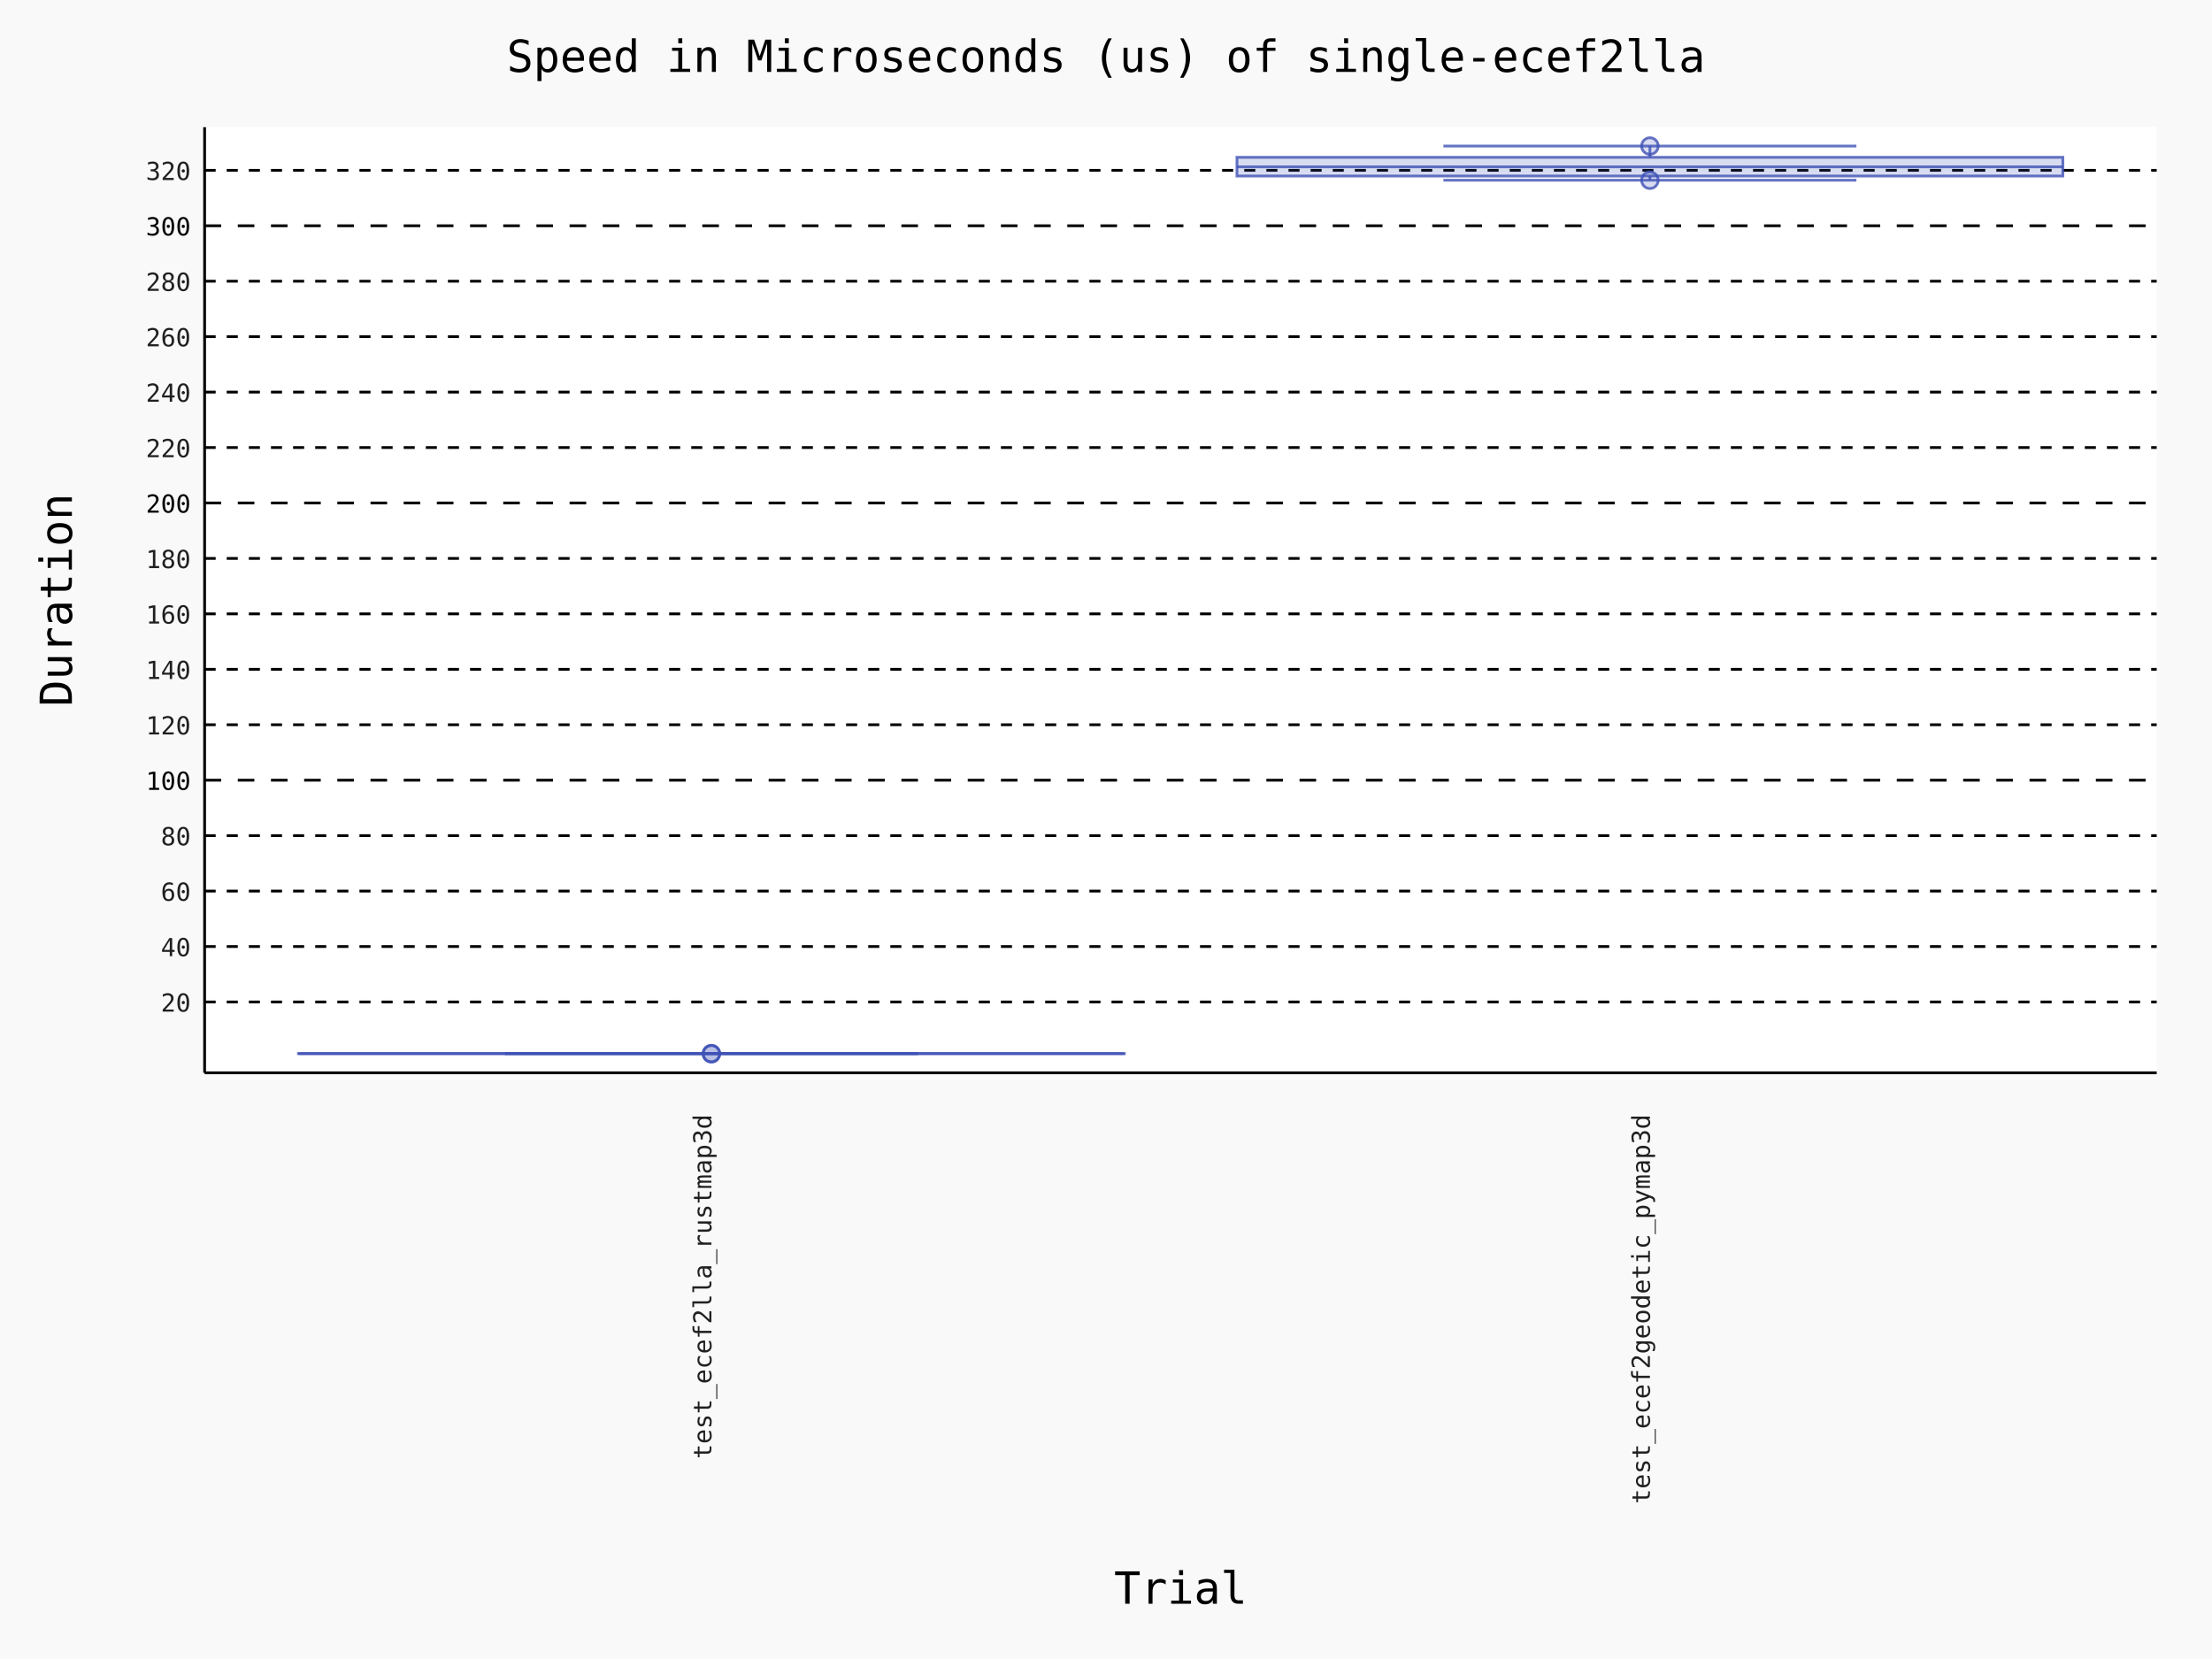
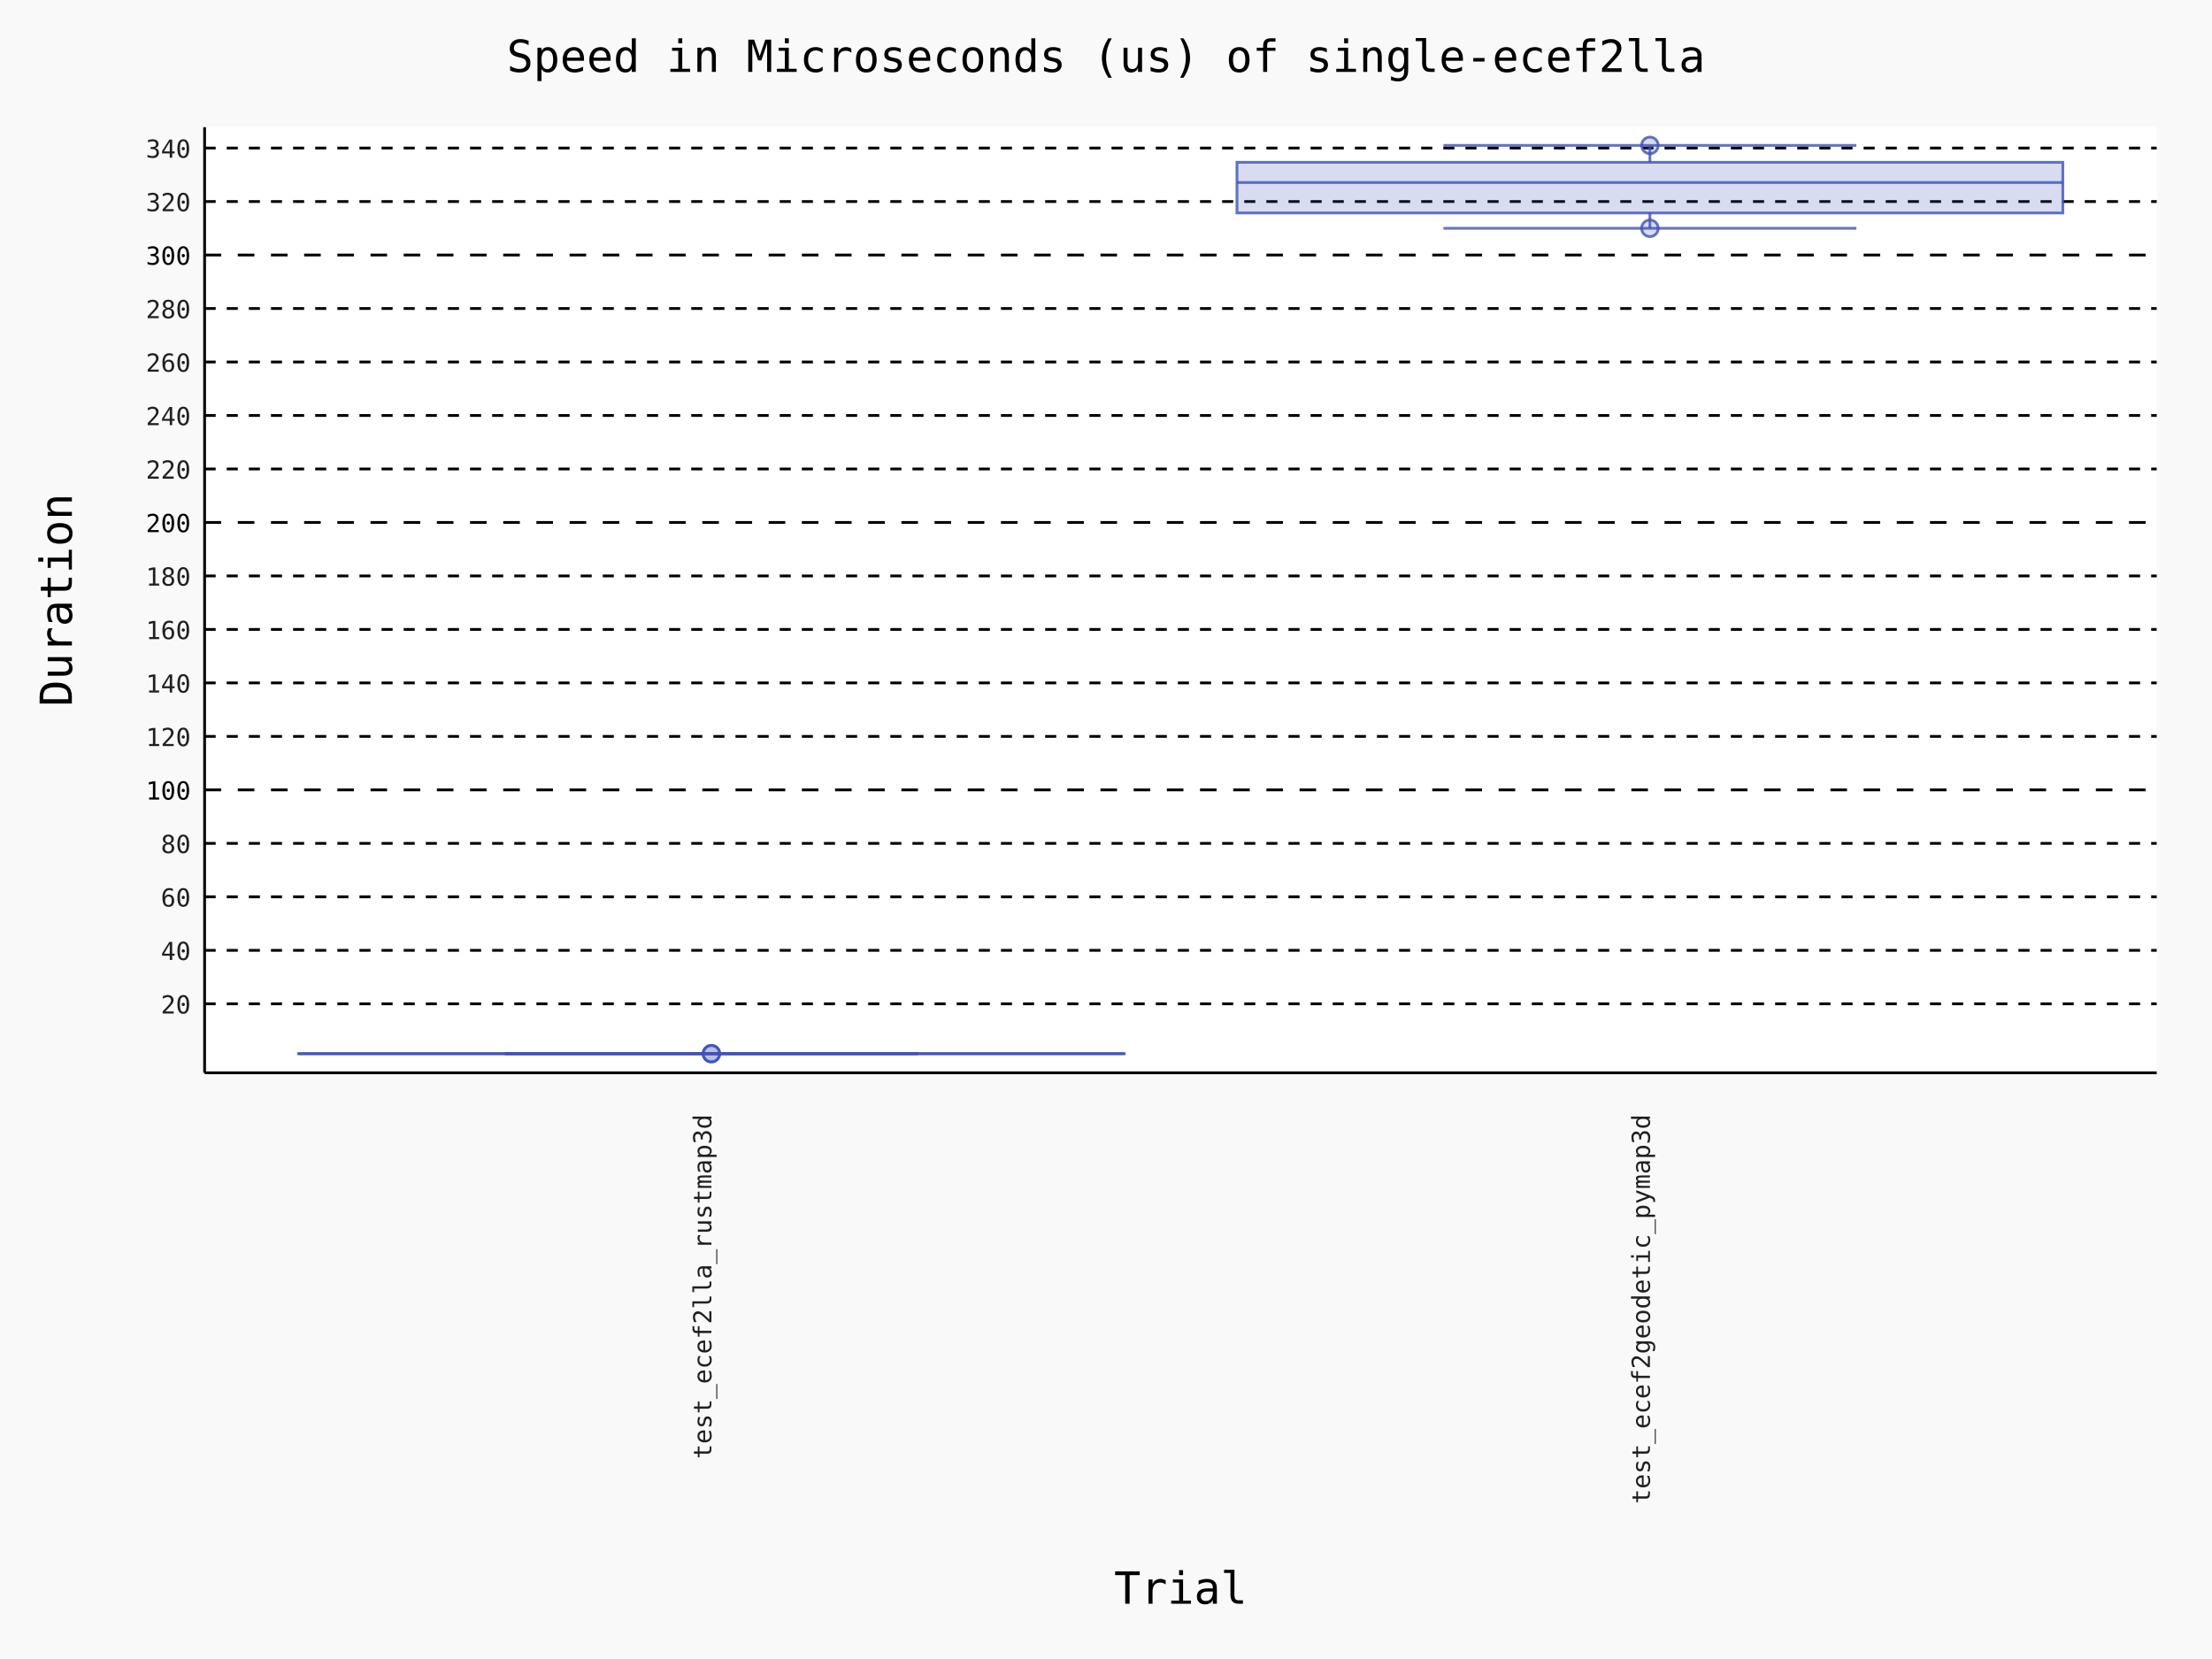
- <svg xmlns="http://www.w3.org/2000/svg" id="chart-360a3575-003a-413a-b4b3-fc44b0209d59" class="pygal-chart" viewBox="0 0 800 600">
+ <svg xmlns="http://www.w3.org/2000/svg" id="chart-79c233b9-3957-4dbb-90d9-5e38f96c3a32" class="pygal-chart" viewBox="0 0 800 600">
  <defs>
-     <style type="text/css">#chart-360a3575-003a-413a-b4b3-fc44b0209d59{-webkit-user-select:none;-webkit-font-smoothing:antialiased;font-family:Consolas,"Deja Vu Sans Mono","Bitstream Vera Sans Mono","Courier New",monospace}#chart-360a3575-003a-413a-b4b3-fc44b0209d59 .title{font-family:Consolas,"Deja Vu Sans Mono","Bitstream Vera Sans Mono","Courier New",monospace;font-size:16px}#chart-360a3575-003a-413a-b4b3-fc44b0209d59 .legends .legend text{font-family:Consolas,"Deja Vu Sans Mono","Bitstream Vera Sans Mono","Courier New",monospace;font-size:14px}#chart-360a3575-003a-413a-b4b3-fc44b0209d59 .axis text{font-family:Consolas,"Deja Vu Sans Mono","Bitstream Vera Sans Mono","Courier New",monospace;font-size:10px}#chart-360a3575-003a-413a-b4b3-fc44b0209d59 .axis text.major{font-family:Consolas,"Deja Vu Sans Mono","Bitstream Vera Sans Mono","Courier New",monospace;font-size:10px}#chart-360a3575-003a-413a-b4b3-fc44b0209d59 .text-overlay text.value{font-family:Consolas,"Deja Vu Sans Mono","Bitstream Vera Sans Mono","Courier New",monospace;font-size:16px}#chart-360a3575-003a-413a-b4b3-fc44b0209d59 .text-overlay text.label{font-family:Consolas,"Deja Vu Sans Mono","Bitstream Vera Sans Mono","Courier New",monospace;font-size:10px}#chart-360a3575-003a-413a-b4b3-fc44b0209d59 .tooltip{font-family:Consolas,"Deja Vu Sans Mono","Bitstream Vera Sans Mono","Courier New",monospace;font-size:14px}#chart-360a3575-003a-413a-b4b3-fc44b0209d59 text.no_data{font-family:Consolas,"Deja Vu Sans Mono","Bitstream Vera Sans Mono","Courier New",monospace;font-size:64px}
- #chart-360a3575-003a-413a-b4b3-fc44b0209d59{background-color:rgba(249,249,249,1)}#chart-360a3575-003a-413a-b4b3-fc44b0209d59 path,#chart-360a3575-003a-413a-b4b3-fc44b0209d59 line,#chart-360a3575-003a-413a-b4b3-fc44b0209d59 rect,#chart-360a3575-003a-413a-b4b3-fc44b0209d59 circle{-webkit-transition:150ms;-moz-transition:150ms;transition:150ms}#chart-360a3575-003a-413a-b4b3-fc44b0209d59 .graph &gt; .background{fill:rgba(249,249,249,1)}#chart-360a3575-003a-413a-b4b3-fc44b0209d59 .plot &gt; .background{fill:rgba(255,255,255,1)}#chart-360a3575-003a-413a-b4b3-fc44b0209d59 .graph{fill:rgba(0,0,0,.87)}#chart-360a3575-003a-413a-b4b3-fc44b0209d59 text.no_data{fill:rgba(0,0,0,1)}#chart-360a3575-003a-413a-b4b3-fc44b0209d59 .title{fill:rgba(0,0,0,1)}#chart-360a3575-003a-413a-b4b3-fc44b0209d59 .legends .legend text{fill:rgba(0,0,0,.87)}#chart-360a3575-003a-413a-b4b3-fc44b0209d59 .legends .legend:hover text{fill:rgba(0,0,0,1)}#chart-360a3575-003a-413a-b4b3-fc44b0209d59 .axis .line{stroke:rgba(0,0,0,1)}#chart-360a3575-003a-413a-b4b3-fc44b0209d59 .axis .guide.line{stroke:rgba(0,0,0,.54)}#chart-360a3575-003a-413a-b4b3-fc44b0209d59 .axis .major.line{stroke:rgba(0,0,0,.87)}#chart-360a3575-003a-413a-b4b3-fc44b0209d59 .axis text.major{fill:rgba(0,0,0,1)}#chart-360a3575-003a-413a-b4b3-fc44b0209d59 .axis.y .guides:hover .guide.line,#chart-360a3575-003a-413a-b4b3-fc44b0209d59 .line-graph .axis.x .guides:hover .guide.line,#chart-360a3575-003a-413a-b4b3-fc44b0209d59 .stackedline-graph .axis.x .guides:hover .guide.line,#chart-360a3575-003a-413a-b4b3-fc44b0209d59 .xy-graph .axis.x .guides:hover .guide.line{stroke:rgba(0,0,0,1)}#chart-360a3575-003a-413a-b4b3-fc44b0209d59 .axis .guides:hover text{fill:rgba(0,0,0,1)}#chart-360a3575-003a-413a-b4b3-fc44b0209d59 .reactive{fill-opacity:.7;stroke-opacity:.8;stroke-width:1}#chart-360a3575-003a-413a-b4b3-fc44b0209d59 .ci{stroke:rgba(0,0,0,.87)}#chart-360a3575-003a-413a-b4b3-fc44b0209d59 .reactive.active,#chart-360a3575-003a-413a-b4b3-fc44b0209d59 .active .reactive{fill-opacity:.8;stroke-opacity:.9;stroke-width:4}#chart-360a3575-003a-413a-b4b3-fc44b0209d59 .ci .reactive.active{stroke-width:1.5}#chart-360a3575-003a-413a-b4b3-fc44b0209d59 .series text{fill:rgba(0,0,0,1)}#chart-360a3575-003a-413a-b4b3-fc44b0209d59 .tooltip rect{fill:rgba(255,255,255,1);stroke:rgba(0,0,0,1);-webkit-transition:opacity 150ms;-moz-transition:opacity 150ms;transition:opacity 150ms}#chart-360a3575-003a-413a-b4b3-fc44b0209d59 .tooltip .label{fill:rgba(0,0,0,.87)}#chart-360a3575-003a-413a-b4b3-fc44b0209d59 .tooltip .label{fill:rgba(0,0,0,.87)}#chart-360a3575-003a-413a-b4b3-fc44b0209d59 .tooltip .legend{font-size:.8em;fill:rgba(0,0,0,.54)}#chart-360a3575-003a-413a-b4b3-fc44b0209d59 .tooltip .x_label{font-size:.6em;fill:rgba(0,0,0,1)}#chart-360a3575-003a-413a-b4b3-fc44b0209d59 .tooltip .xlink{font-size:.5em;text-decoration:underline}#chart-360a3575-003a-413a-b4b3-fc44b0209d59 .tooltip .value{font-size:1.5em}#chart-360a3575-003a-413a-b4b3-fc44b0209d59 .bound{font-size:.5em}#chart-360a3575-003a-413a-b4b3-fc44b0209d59 .max-value{font-size:.75em;fill:rgba(0,0,0,.54)}#chart-360a3575-003a-413a-b4b3-fc44b0209d59 .map-element{fill:rgba(255,255,255,1);stroke:rgba(0,0,0,.54) !important}#chart-360a3575-003a-413a-b4b3-fc44b0209d59 .map-element .reactive{fill-opacity:inherit;stroke-opacity:inherit}#chart-360a3575-003a-413a-b4b3-fc44b0209d59 .color-0,#chart-360a3575-003a-413a-b4b3-fc44b0209d59 .color-0 a:visited{stroke:#3F51B5;fill:#3F51B5}#chart-360a3575-003a-413a-b4b3-fc44b0209d59 .color-1,#chart-360a3575-003a-413a-b4b3-fc44b0209d59 .color-1 a:visited{stroke:#3F51B5;fill:#3F51B5}#chart-360a3575-003a-413a-b4b3-fc44b0209d59 .text-overlay .color-0 text{fill:black}#chart-360a3575-003a-413a-b4b3-fc44b0209d59 .text-overlay .color-1 text{fill:black}
- #chart-360a3575-003a-413a-b4b3-fc44b0209d59 text.no_data{text-anchor:middle}#chart-360a3575-003a-413a-b4b3-fc44b0209d59 .guide.line{fill:none}#chart-360a3575-003a-413a-b4b3-fc44b0209d59 .centered{text-anchor:middle}#chart-360a3575-003a-413a-b4b3-fc44b0209d59 .title{text-anchor:middle}#chart-360a3575-003a-413a-b4b3-fc44b0209d59 .legends .legend text{fill-opacity:1}#chart-360a3575-003a-413a-b4b3-fc44b0209d59 .axis.x text{text-anchor:middle}#chart-360a3575-003a-413a-b4b3-fc44b0209d59 .axis.x:not(.web) text[transform]{text-anchor:start}#chart-360a3575-003a-413a-b4b3-fc44b0209d59 .axis.x:not(.web) text[transform].backwards{text-anchor:end}#chart-360a3575-003a-413a-b4b3-fc44b0209d59 .axis.y text{text-anchor:end}#chart-360a3575-003a-413a-b4b3-fc44b0209d59 .axis.y text[transform].backwards{text-anchor:start}#chart-360a3575-003a-413a-b4b3-fc44b0209d59 .axis.y2 text{text-anchor:start}#chart-360a3575-003a-413a-b4b3-fc44b0209d59 .axis.y2 text[transform].backwards{text-anchor:end}#chart-360a3575-003a-413a-b4b3-fc44b0209d59 .axis .guide.line{stroke-dasharray:4,4;stroke:black}#chart-360a3575-003a-413a-b4b3-fc44b0209d59 .axis .major.guide.line{stroke-dasharray:6,6;stroke:black}#chart-360a3575-003a-413a-b4b3-fc44b0209d59 .horizontal .axis.y .guide.line,#chart-360a3575-003a-413a-b4b3-fc44b0209d59 .horizontal .axis.y2 .guide.line,#chart-360a3575-003a-413a-b4b3-fc44b0209d59 .vertical .axis.x .guide.line{opacity:0}#chart-360a3575-003a-413a-b4b3-fc44b0209d59 .horizontal .axis.always_show .guide.line,#chart-360a3575-003a-413a-b4b3-fc44b0209d59 .vertical .axis.always_show .guide.line{opacity:1 !important}#chart-360a3575-003a-413a-b4b3-fc44b0209d59 .axis.y .guides:hover .guide.line,#chart-360a3575-003a-413a-b4b3-fc44b0209d59 .axis.y2 .guides:hover .guide.line,#chart-360a3575-003a-413a-b4b3-fc44b0209d59 .axis.x .guides:hover .guide.line{opacity:1}#chart-360a3575-003a-413a-b4b3-fc44b0209d59 .axis .guides:hover text{opacity:1}#chart-360a3575-003a-413a-b4b3-fc44b0209d59 .nofill{fill:none}#chart-360a3575-003a-413a-b4b3-fc44b0209d59 .subtle-fill{fill-opacity:.2}#chart-360a3575-003a-413a-b4b3-fc44b0209d59 .dot{stroke-width:1px;fill-opacity:1;stroke-opacity:1}#chart-360a3575-003a-413a-b4b3-fc44b0209d59 .dot.active{stroke-width:5px}#chart-360a3575-003a-413a-b4b3-fc44b0209d59 .dot.negative{fill:transparent}#chart-360a3575-003a-413a-b4b3-fc44b0209d59 text,#chart-360a3575-003a-413a-b4b3-fc44b0209d59 tspan{stroke:none !important}#chart-360a3575-003a-413a-b4b3-fc44b0209d59 .series text.active{opacity:1}#chart-360a3575-003a-413a-b4b3-fc44b0209d59 .tooltip rect{fill-opacity:.95;stroke-width:.5}#chart-360a3575-003a-413a-b4b3-fc44b0209d59 .tooltip text{fill-opacity:1}#chart-360a3575-003a-413a-b4b3-fc44b0209d59 .showable{visibility:hidden}#chart-360a3575-003a-413a-b4b3-fc44b0209d59 .showable.shown{visibility:visible}#chart-360a3575-003a-413a-b4b3-fc44b0209d59 .gauge-background{fill:rgba(229,229,229,1);stroke:none}#chart-360a3575-003a-413a-b4b3-fc44b0209d59 .bg-lines{stroke:rgba(249,249,249,1);stroke-width:2px}
+     <style type="text/css">#chart-79c233b9-3957-4dbb-90d9-5e38f96c3a32{-webkit-user-select:none;-webkit-font-smoothing:antialiased;font-family:Consolas,"Deja Vu Sans Mono","Bitstream Vera Sans Mono","Courier New",monospace}#chart-79c233b9-3957-4dbb-90d9-5e38f96c3a32 .title{font-family:Consolas,"Deja Vu Sans Mono","Bitstream Vera Sans Mono","Courier New",monospace;font-size:16px}#chart-79c233b9-3957-4dbb-90d9-5e38f96c3a32 .legends .legend text{font-family:Consolas,"Deja Vu Sans Mono","Bitstream Vera Sans Mono","Courier New",monospace;font-size:14px}#chart-79c233b9-3957-4dbb-90d9-5e38f96c3a32 .axis text{font-family:Consolas,"Deja Vu Sans Mono","Bitstream Vera Sans Mono","Courier New",monospace;font-size:10px}#chart-79c233b9-3957-4dbb-90d9-5e38f96c3a32 .axis text.major{font-family:Consolas,"Deja Vu Sans Mono","Bitstream Vera Sans Mono","Courier New",monospace;font-size:10px}#chart-79c233b9-3957-4dbb-90d9-5e38f96c3a32 .text-overlay text.value{font-family:Consolas,"Deja Vu Sans Mono","Bitstream Vera Sans Mono","Courier New",monospace;font-size:16px}#chart-79c233b9-3957-4dbb-90d9-5e38f96c3a32 .text-overlay text.label{font-family:Consolas,"Deja Vu Sans Mono","Bitstream Vera Sans Mono","Courier New",monospace;font-size:10px}#chart-79c233b9-3957-4dbb-90d9-5e38f96c3a32 .tooltip{font-family:Consolas,"Deja Vu Sans Mono","Bitstream Vera Sans Mono","Courier New",monospace;font-size:14px}#chart-79c233b9-3957-4dbb-90d9-5e38f96c3a32 text.no_data{font-family:Consolas,"Deja Vu Sans Mono","Bitstream Vera Sans Mono","Courier New",monospace;font-size:64px}
+ #chart-79c233b9-3957-4dbb-90d9-5e38f96c3a32{background-color:rgba(249,249,249,1)}#chart-79c233b9-3957-4dbb-90d9-5e38f96c3a32 path,#chart-79c233b9-3957-4dbb-90d9-5e38f96c3a32 line,#chart-79c233b9-3957-4dbb-90d9-5e38f96c3a32 rect,#chart-79c233b9-3957-4dbb-90d9-5e38f96c3a32 circle{-webkit-transition:150ms;-moz-transition:150ms;transition:150ms}#chart-79c233b9-3957-4dbb-90d9-5e38f96c3a32 .graph &gt; .background{fill:rgba(249,249,249,1)}#chart-79c233b9-3957-4dbb-90d9-5e38f96c3a32 .plot &gt; .background{fill:rgba(255,255,255,1)}#chart-79c233b9-3957-4dbb-90d9-5e38f96c3a32 .graph{fill:rgba(0,0,0,.87)}#chart-79c233b9-3957-4dbb-90d9-5e38f96c3a32 text.no_data{fill:rgba(0,0,0,1)}#chart-79c233b9-3957-4dbb-90d9-5e38f96c3a32 .title{fill:rgba(0,0,0,1)}#chart-79c233b9-3957-4dbb-90d9-5e38f96c3a32 .legends .legend text{fill:rgba(0,0,0,.87)}#chart-79c233b9-3957-4dbb-90d9-5e38f96c3a32 .legends .legend:hover text{fill:rgba(0,0,0,1)}#chart-79c233b9-3957-4dbb-90d9-5e38f96c3a32 .axis .line{stroke:rgba(0,0,0,1)}#chart-79c233b9-3957-4dbb-90d9-5e38f96c3a32 .axis .guide.line{stroke:rgba(0,0,0,.54)}#chart-79c233b9-3957-4dbb-90d9-5e38f96c3a32 .axis .major.line{stroke:rgba(0,0,0,.87)}#chart-79c233b9-3957-4dbb-90d9-5e38f96c3a32 .axis text.major{fill:rgba(0,0,0,1)}#chart-79c233b9-3957-4dbb-90d9-5e38f96c3a32 .axis.y .guides:hover .guide.line,#chart-79c233b9-3957-4dbb-90d9-5e38f96c3a32 .line-graph .axis.x .guides:hover .guide.line,#chart-79c233b9-3957-4dbb-90d9-5e38f96c3a32 .stackedline-graph .axis.x .guides:hover .guide.line,#chart-79c233b9-3957-4dbb-90d9-5e38f96c3a32 .xy-graph .axis.x .guides:hover .guide.line{stroke:rgba(0,0,0,1)}#chart-79c233b9-3957-4dbb-90d9-5e38f96c3a32 .axis .guides:hover text{fill:rgba(0,0,0,1)}#chart-79c233b9-3957-4dbb-90d9-5e38f96c3a32 .reactive{fill-opacity:.7;stroke-opacity:.8;stroke-width:1}#chart-79c233b9-3957-4dbb-90d9-5e38f96c3a32 .ci{stroke:rgba(0,0,0,.87)}#chart-79c233b9-3957-4dbb-90d9-5e38f96c3a32 .reactive.active,#chart-79c233b9-3957-4dbb-90d9-5e38f96c3a32 .active .reactive{fill-opacity:.8;stroke-opacity:.9;stroke-width:4}#chart-79c233b9-3957-4dbb-90d9-5e38f96c3a32 .ci .reactive.active{stroke-width:1.5}#chart-79c233b9-3957-4dbb-90d9-5e38f96c3a32 .series text{fill:rgba(0,0,0,1)}#chart-79c233b9-3957-4dbb-90d9-5e38f96c3a32 .tooltip rect{fill:rgba(255,255,255,1);stroke:rgba(0,0,0,1);-webkit-transition:opacity 150ms;-moz-transition:opacity 150ms;transition:opacity 150ms}#chart-79c233b9-3957-4dbb-90d9-5e38f96c3a32 .tooltip .label{fill:rgba(0,0,0,.87)}#chart-79c233b9-3957-4dbb-90d9-5e38f96c3a32 .tooltip .label{fill:rgba(0,0,0,.87)}#chart-79c233b9-3957-4dbb-90d9-5e38f96c3a32 .tooltip .legend{font-size:.8em;fill:rgba(0,0,0,.54)}#chart-79c233b9-3957-4dbb-90d9-5e38f96c3a32 .tooltip .x_label{font-size:.6em;fill:rgba(0,0,0,1)}#chart-79c233b9-3957-4dbb-90d9-5e38f96c3a32 .tooltip .xlink{font-size:.5em;text-decoration:underline}#chart-79c233b9-3957-4dbb-90d9-5e38f96c3a32 .tooltip .value{font-size:1.5em}#chart-79c233b9-3957-4dbb-90d9-5e38f96c3a32 .bound{font-size:.5em}#chart-79c233b9-3957-4dbb-90d9-5e38f96c3a32 .max-value{font-size:.75em;fill:rgba(0,0,0,.54)}#chart-79c233b9-3957-4dbb-90d9-5e38f96c3a32 .map-element{fill:rgba(255,255,255,1);stroke:rgba(0,0,0,.54) !important}#chart-79c233b9-3957-4dbb-90d9-5e38f96c3a32 .map-element .reactive{fill-opacity:inherit;stroke-opacity:inherit}#chart-79c233b9-3957-4dbb-90d9-5e38f96c3a32 .color-0,#chart-79c233b9-3957-4dbb-90d9-5e38f96c3a32 .color-0 a:visited{stroke:#3F51B5;fill:#3F51B5}#chart-79c233b9-3957-4dbb-90d9-5e38f96c3a32 .color-1,#chart-79c233b9-3957-4dbb-90d9-5e38f96c3a32 .color-1 a:visited{stroke:#3F51B5;fill:#3F51B5}#chart-79c233b9-3957-4dbb-90d9-5e38f96c3a32 .text-overlay .color-0 text{fill:black}#chart-79c233b9-3957-4dbb-90d9-5e38f96c3a32 .text-overlay .color-1 text{fill:black}
+ #chart-79c233b9-3957-4dbb-90d9-5e38f96c3a32 text.no_data{text-anchor:middle}#chart-79c233b9-3957-4dbb-90d9-5e38f96c3a32 .guide.line{fill:none}#chart-79c233b9-3957-4dbb-90d9-5e38f96c3a32 .centered{text-anchor:middle}#chart-79c233b9-3957-4dbb-90d9-5e38f96c3a32 .title{text-anchor:middle}#chart-79c233b9-3957-4dbb-90d9-5e38f96c3a32 .legends .legend text{fill-opacity:1}#chart-79c233b9-3957-4dbb-90d9-5e38f96c3a32 .axis.x text{text-anchor:middle}#chart-79c233b9-3957-4dbb-90d9-5e38f96c3a32 .axis.x:not(.web) text[transform]{text-anchor:start}#chart-79c233b9-3957-4dbb-90d9-5e38f96c3a32 .axis.x:not(.web) text[transform].backwards{text-anchor:end}#chart-79c233b9-3957-4dbb-90d9-5e38f96c3a32 .axis.y text{text-anchor:end}#chart-79c233b9-3957-4dbb-90d9-5e38f96c3a32 .axis.y text[transform].backwards{text-anchor:start}#chart-79c233b9-3957-4dbb-90d9-5e38f96c3a32 .axis.y2 text{text-anchor:start}#chart-79c233b9-3957-4dbb-90d9-5e38f96c3a32 .axis.y2 text[transform].backwards{text-anchor:end}#chart-79c233b9-3957-4dbb-90d9-5e38f96c3a32 .axis .guide.line{stroke-dasharray:4,4;stroke:black}#chart-79c233b9-3957-4dbb-90d9-5e38f96c3a32 .axis .major.guide.line{stroke-dasharray:6,6;stroke:black}#chart-79c233b9-3957-4dbb-90d9-5e38f96c3a32 .horizontal .axis.y .guide.line,#chart-79c233b9-3957-4dbb-90d9-5e38f96c3a32 .horizontal .axis.y2 .guide.line,#chart-79c233b9-3957-4dbb-90d9-5e38f96c3a32 .vertical .axis.x .guide.line{opacity:0}#chart-79c233b9-3957-4dbb-90d9-5e38f96c3a32 .horizontal .axis.always_show .guide.line,#chart-79c233b9-3957-4dbb-90d9-5e38f96c3a32 .vertical .axis.always_show .guide.line{opacity:1 !important}#chart-79c233b9-3957-4dbb-90d9-5e38f96c3a32 .axis.y .guides:hover .guide.line,#chart-79c233b9-3957-4dbb-90d9-5e38f96c3a32 .axis.y2 .guides:hover .guide.line,#chart-79c233b9-3957-4dbb-90d9-5e38f96c3a32 .axis.x .guides:hover .guide.line{opacity:1}#chart-79c233b9-3957-4dbb-90d9-5e38f96c3a32 .axis .guides:hover text{opacity:1}#chart-79c233b9-3957-4dbb-90d9-5e38f96c3a32 .nofill{fill:none}#chart-79c233b9-3957-4dbb-90d9-5e38f96c3a32 .subtle-fill{fill-opacity:.2}#chart-79c233b9-3957-4dbb-90d9-5e38f96c3a32 .dot{stroke-width:1px;fill-opacity:1;stroke-opacity:1}#chart-79c233b9-3957-4dbb-90d9-5e38f96c3a32 .dot.active{stroke-width:5px}#chart-79c233b9-3957-4dbb-90d9-5e38f96c3a32 .dot.negative{fill:transparent}#chart-79c233b9-3957-4dbb-90d9-5e38f96c3a32 text,#chart-79c233b9-3957-4dbb-90d9-5e38f96c3a32 tspan{stroke:none !important}#chart-79c233b9-3957-4dbb-90d9-5e38f96c3a32 .series text.active{opacity:1}#chart-79c233b9-3957-4dbb-90d9-5e38f96c3a32 .tooltip rect{fill-opacity:.95;stroke-width:.5}#chart-79c233b9-3957-4dbb-90d9-5e38f96c3a32 .tooltip text{fill-opacity:1}#chart-79c233b9-3957-4dbb-90d9-5e38f96c3a32 .showable{visibility:hidden}#chart-79c233b9-3957-4dbb-90d9-5e38f96c3a32 .showable.shown{visibility:visible}#chart-79c233b9-3957-4dbb-90d9-5e38f96c3a32 .gauge-background{fill:rgba(229,229,229,1);stroke:none}#chart-79c233b9-3957-4dbb-90d9-5e38f96c3a32 .bg-lines{stroke:rgba(249,249,249,1);stroke-width:2px}
.tooltip .value{font-size:1em !important}.axis text{font-size:9px !important}</style>
  </defs>
  <g class="graph custombox-graph vertical">
    <rect x="0" y="0" width="800" height="600" class="background" />
    <g transform="translate(74, 46)" class="plot">
      <rect x="0" y="0" width="706.0" height="342.0" class="background" />
      <g class="axis y always_show">
        <path d="M0 342 h706" class="line" />
        <g class="guides">
-           <path d="M0 316.374 h706" class="guide line" />
-           <text x="-5" y="319.874" class="">20</text>
+           <path d="M0 317.046 h706" class="guide line" />
+           <text x="-5" y="320.546" class="">20</text>
        </g>
        <g class="guides">
-           <path d="M0 296.322 h706" class="guide line" />
-           <text x="-5" y="299.822" class="">40</text>
+           <path d="M0 297.702 h706" class="guide line" />
+           <text x="-5" y="301.202" class="">40</text>
        </g>
        <g class="guides">
-           <path d="M0 276.271 h706" class="guide line" />
-           <text x="-5" y="279.771" class="">60</text>
+           <path d="M0 278.359 h706" class="guide line" />
+           <text x="-5" y="281.859" class="">60</text>
        </g>
        <g class="guides">
-           <path d="M0 256.219 h706" class="guide line" />
-           <text x="-5" y="259.719" class="">80</text>
+           <path d="M0 259.015 h706" class="guide line" />
+           <text x="-5" y="262.515" class="">80</text>
        </g>
        <g class="guides">
-           <path d="M0 236.168 h706" class="major guide line" />
-           <text x="-5" y="239.668" class="major">100</text>
+           <path d="M0 239.671 h706" class="major guide line" />
+           <text x="-5" y="243.171" class="major">100</text>
        </g>
        <g class="guides">
-           <path d="M0 216.116 h706" class="guide line" />
-           <text x="-5" y="219.616" class="">120</text>
+           <path d="M0 220.327 h706" class="guide line" />
+           <text x="-5" y="223.827" class="">120</text>
        </g>
        <g class="guides">
-           <path d="M0 196.064 h706" class="guide line" />
-           <text x="-5" y="199.564" class="">140</text>
+           <path d="M0 200.983 h706" class="guide line" />
+           <text x="-5" y="204.483" class="">140</text>
        </g>
        <g class="guides">
-           <path d="M0 176.013 h706" class="guide line" />
-           <text x="-5" y="179.513" class="">160</text>
+           <path d="M0 181.639 h706" class="guide line" />
+           <text x="-5" y="185.139" class="">160</text>
        </g>
        <g class="guides">
-           <path d="M0 155.961 h706" class="guide line" />
-           <text x="-5" y="159.461" class="">180</text>
+           <path d="M0 162.295 h706" class="guide line" />
+           <text x="-5" y="165.795" class="">180</text>
        </g>
        <g class="guides">
-           <path d="M0 135.91 h706" class="major guide line" />
-           <text x="-5" y="139.41" class="major">200</text>
+           <path d="M0 142.951 h706" class="major guide line" />
+           <text x="-5" y="146.451" class="major">200</text>
        </g>
        <g class="guides">
-           <path d="M0 115.858 h706" class="guide line" />
-           <text x="-5" y="119.358" class="">220</text>
+           <path d="M0 123.607 h706" class="guide line" />
+           <text x="-5" y="127.107" class="">220</text>
        </g>
        <g class="guides">
-           <path d="M0 95.807 h706" class="guide line" />
-           <text x="-5" y="99.307" class="">240</text>
+           <path d="M0 104.264 h706" class="guide line" />
+           <text x="-5" y="107.764" class="">240</text>
        </g>
        <g class="guides">
-           <path d="M0 75.755 h706" class="guide line" />
-           <text x="-5" y="79.255" class="">260</text>
+           <path d="M0 84.92 h706" class="guide line" />
+           <text x="-5" y="88.42" class="">260</text>
        </g>
        <g class="guides">
-           <path d="M0 55.703 h706" class="guide line" />
-           <text x="-5" y="59.203" class="">280</text>
+           <path d="M0 65.576 h706" class="guide line" />
+           <text x="-5" y="69.076" class="">280</text>
        </g>
        <g class="guides">
-           <path d="M0 35.652 h706" class="major guide line" />
-           <text x="-5" y="39.152" class="major">300</text>
+           <path d="M0 46.232 h706" class="major guide line" />
+           <text x="-5" y="49.732" class="major">300</text>
        </g>
        <g class="guides">
-           <path d="M0 15.6 h706" class="guide line" />
-           <text x="-5" y="19.1" class="">320</text>
+           <path d="M0 26.888 h706" class="guide line" />
+           <text x="-5" y="30.388" class="">320</text>
+         </g>
+         <g class="guides">
+           <path d="M0 7.544 h706" class="guide line" />
+           <text x="-5" y="11.044" class="">340</text>
        </g>
      </g>
      <g class="axis x">
        <path d="M0 0 v342" class="line" />
        <g class="guides">
          <path d="M183.288 0 v342" class="guide line" />
          <text x="183.288" y="357.0" class="backwards" transform="rotate(270 183.2885 357)">test_ecef2lla_rustmap3d</text>
        </g>
        <g class="guides">
          <path d="M522.712 0 v342" class="guide line" />
          <text x="522.712" y="357.0" class="backwards" transform="rotate(270 522.7115 357)">test_ecef2geodetic_pymap3d</text>
        </g>
      </g>
      <g class="series serie-0 color-0">
        <g class="boxes">
          <g class="box">
-             <path stroke-width="3" d="M108.615 335.053 L257.962 335.053" class="reactive tooltip-trigger" />
-             <path stroke-width="3" d="M33.942 335.047 L332.635 335.047" class="reactive tooltip-trigger" />
-             <path stroke-width="3" d="M108.615 335.024 L257.962 335.024" class="reactive tooltip-trigger" />
-             <path stroke-width="2" d="M183.288 335.053 L183.288 335.053" class="reactive tooltip-trigger" />
-             <path stroke-width="2" d="M183.288 335.024 L183.288 335.037" class="reactive tooltip-trigger" />
-             <rect x="33.942" y="335.037" height="0.017" width="298.692" class="subtle-fill reactive tooltip-trigger" />
-             <circle cx="183.288" cy="335.133" r="3" class="subtle-fill reactive tooltip-trigger" />
-             <circle cx="183.288" cy="335.024" r="3" class="subtle-fill reactive tooltip-trigger" />
+             <path stroke-width="3" d="M108.615 335.11 L257.962 335.11" class="reactive tooltip-trigger" />
+             <path stroke-width="3" d="M33.942 335.078 L332.635 335.078" class="reactive tooltip-trigger" />
+             <path stroke-width="3" d="M108.615 335.042 L257.962 335.042" class="reactive tooltip-trigger" />
+             <path stroke-width="2" d="M183.288 335.11 L183.288 335.095" class="reactive tooltip-trigger" />
+             <path stroke-width="2" d="M183.288 335.042 L183.288 335.05" class="reactive tooltip-trigger" />
+             <rect x="33.942" y="335.05" height="0.045" width="298.692" class="subtle-fill reactive tooltip-trigger" />
+             <circle cx="183.288" cy="335.11" r="3" class="subtle-fill reactive tooltip-trigger" />
+             <circle cx="183.288" cy="335.042" r="3" class="subtle-fill reactive tooltip-trigger" />
          </g>
        </g>
      </g>
      <g class="series serie-1 color-1">
        <g class="boxes">
          <g class="box">
-             <path stroke-width="3" d="M448.038 19.177 L597.385 19.177" class="reactive tooltip-trigger" />
-             <path stroke-width="3" d="M373.365 14.337 L672.058 14.337" class="reactive tooltip-trigger" />
-             <path stroke-width="3" d="M448.038 6.819 L597.385 6.819" class="reactive tooltip-trigger" />
-             <path stroke-width="2" d="M522.712 19.177 L522.712 17.663" class="reactive tooltip-trigger" />
-             <path stroke-width="2" d="M522.712 6.819 L522.712 10.893" class="reactive tooltip-trigger" />
-             <rect x="373.365" y="10.893" height="6.77" width="298.692" class="subtle-fill reactive tooltip-trigger" />
-             <circle cx="522.712" cy="19.177" r="3" class="subtle-fill reactive tooltip-trigger" />
-             <circle cx="522.712" cy="6.819" r="3" class="subtle-fill reactive tooltip-trigger" />
+             <path stroke-width="3" d="M448.038 36.57 L597.385 36.57" class="reactive tooltip-trigger" />
+             <path stroke-width="3" d="M373.365 20.004 L672.058 20.004" class="reactive tooltip-trigger" />
+             <path stroke-width="3" d="M448.038 6.587 L597.385 6.587" class="reactive tooltip-trigger" />
+             <path stroke-width="2" d="M522.712 36.57 L522.712 31.028" class="reactive tooltip-trigger" />
+             <path stroke-width="2" d="M522.712 6.587 L522.712 12.7" class="reactive tooltip-trigger" />
+             <rect x="373.365" y="12.7" height="18.329" width="298.692" class="subtle-fill reactive tooltip-trigger" />
+             <circle cx="522.712" cy="36.57" r="3" class="subtle-fill reactive tooltip-trigger" />
+             <circle cx="522.712" cy="6.587" r="3" class="subtle-fill reactive tooltip-trigger" />
          </g>
        </g>
      </g>
    </g>
    <g class="titles">
      <text x="400.0" y="26" class="title plot_title">Speed in Microseconds (us) of single-ecef2lla</text>
      <text x="427.0" y="580.0" class="title">Trial</text>
      <text x="0" y="243.0" class="title" transform="rotate(-90 0 217)">Duration</text>
    </g>
    <g transform="translate(74, 46)" class="plot overlay">
      <g class="series serie-0 color-0" />
      <g class="series serie-1 color-1" />
    </g>
    <g transform="translate(74, 46)" class="plot text-overlay">
      <g class="series serie-0 color-0" />
      <g class="series serie-1 color-1" />
    </g>
    <g transform="translate(74, 46)" class="plot tooltip-overlay">
      <g transform="translate(0 0)" style="opacity: 0" class="tooltip">
        <rect rx="0" ry="0" width="0" height="0" class="tooltip-box" />
        <g class="text" />
      </g>
    </g>
  </g>
</svg>
